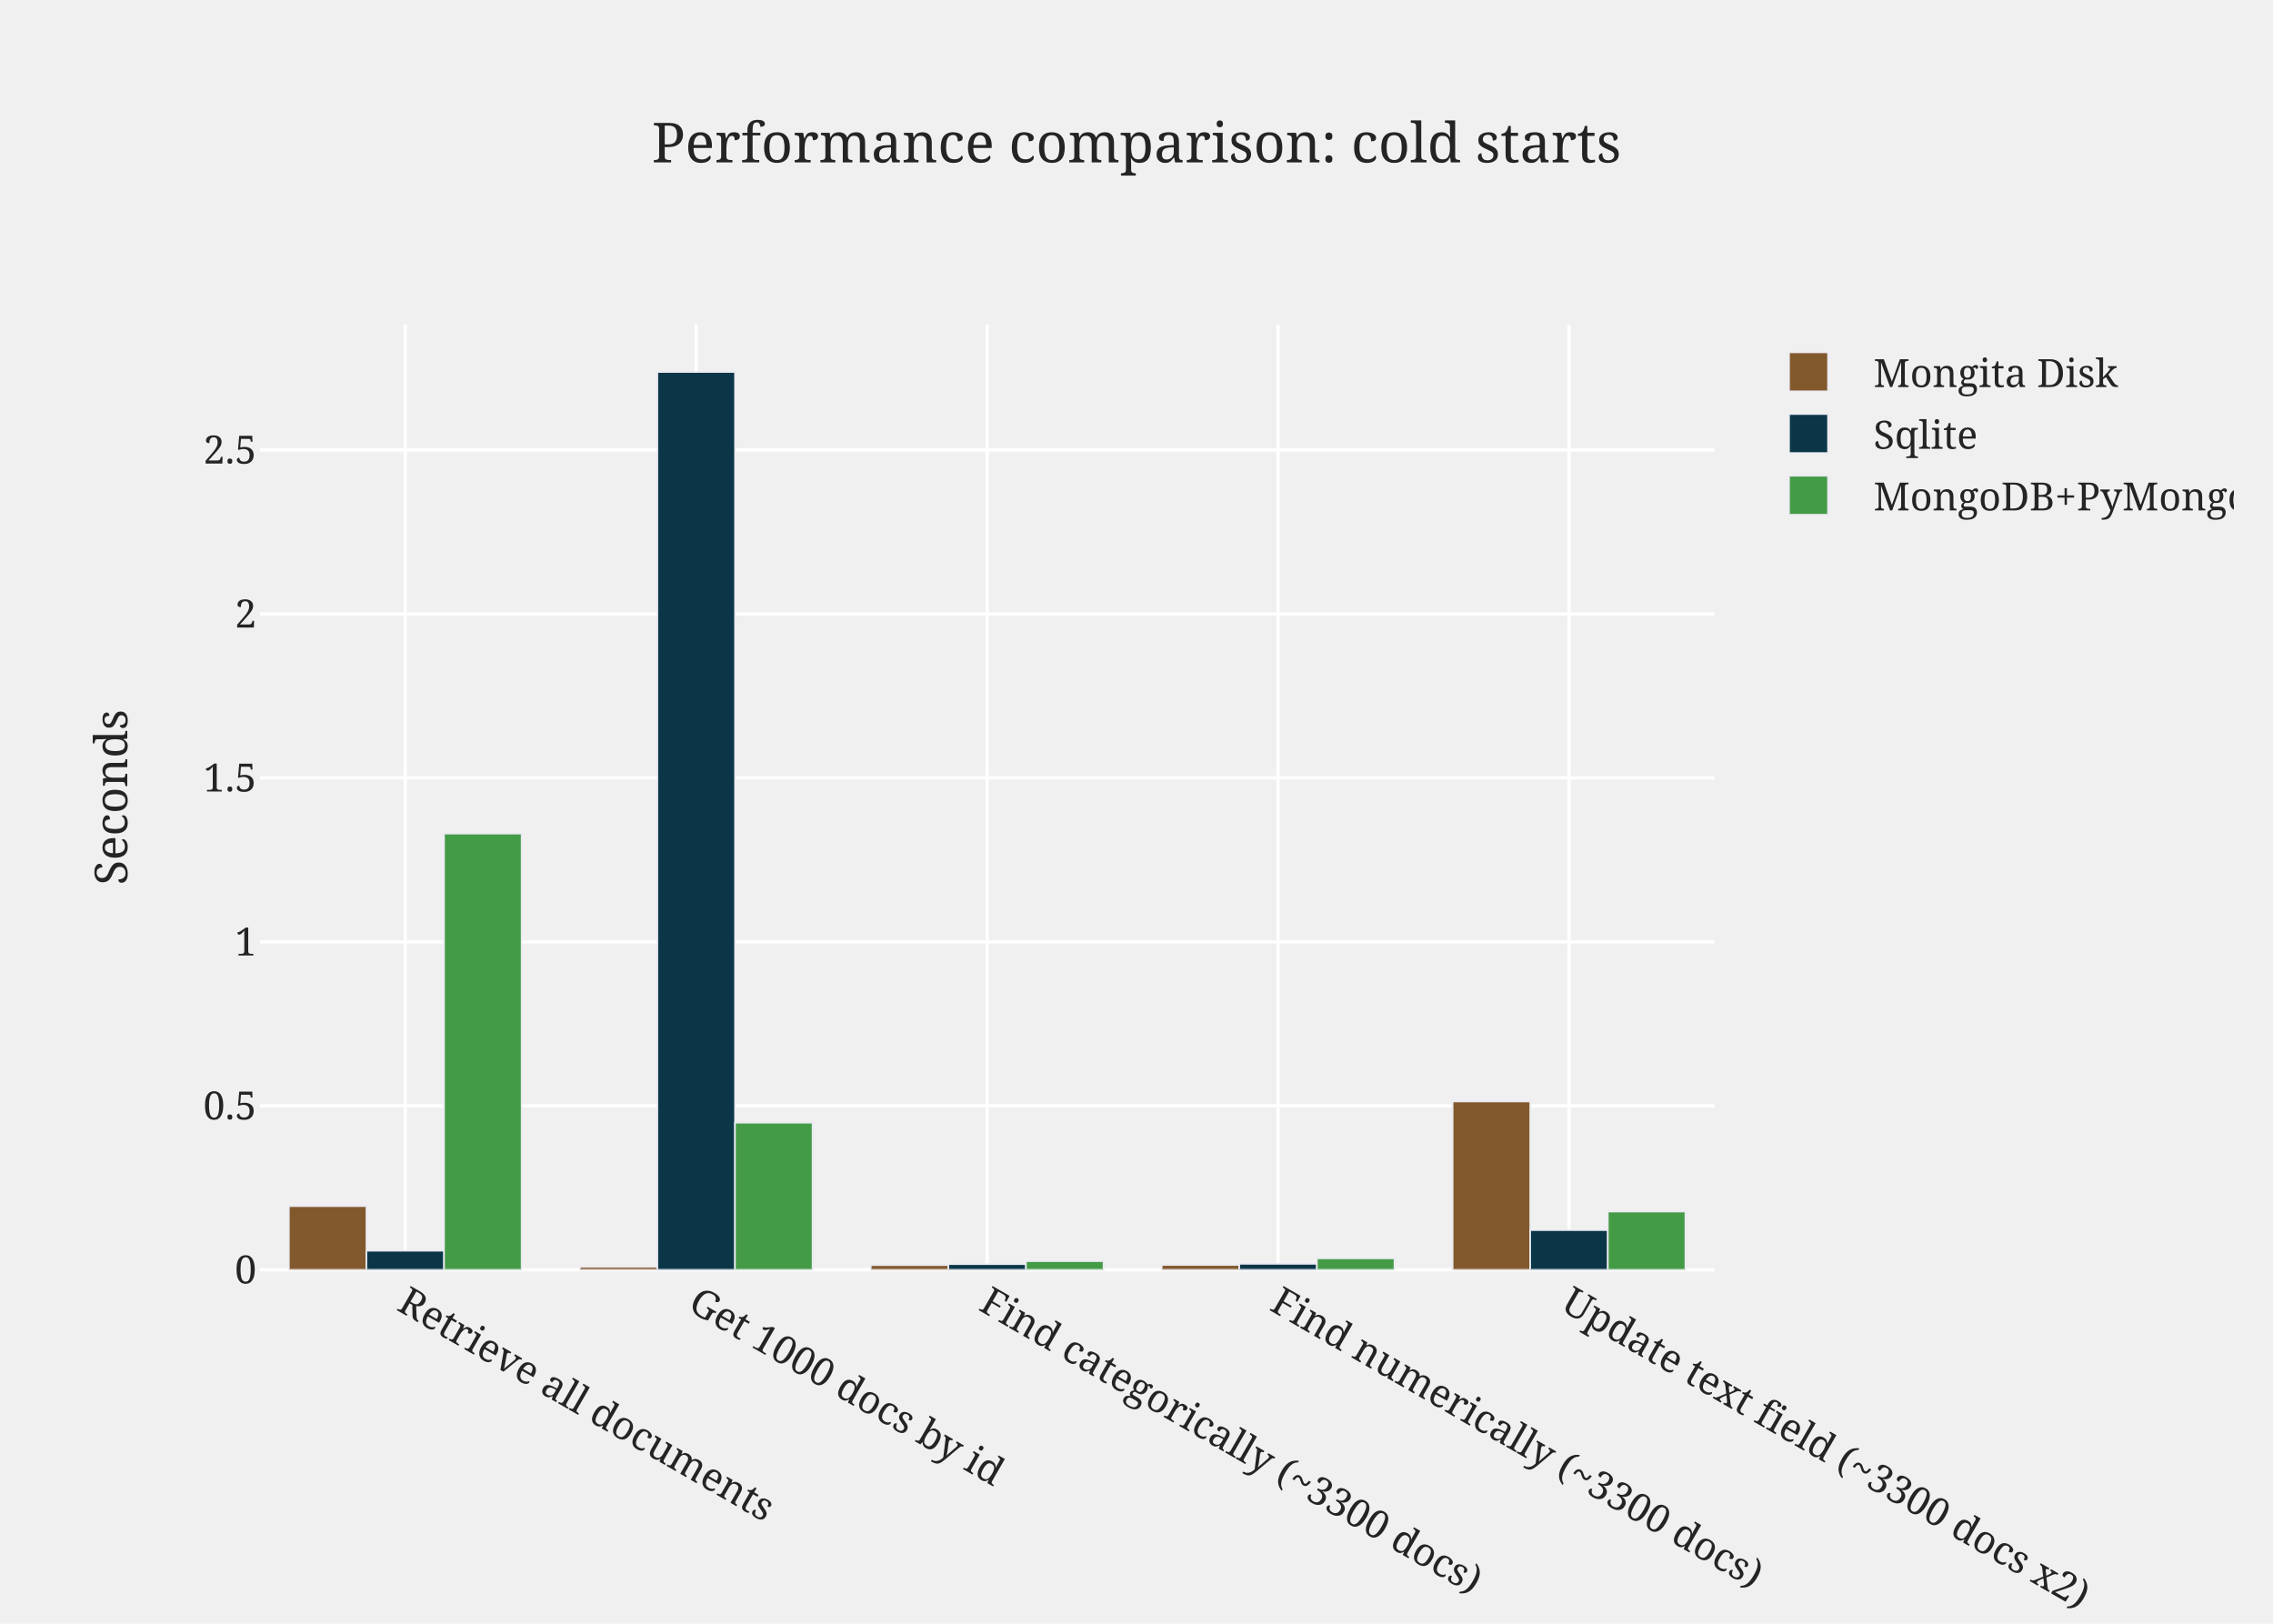
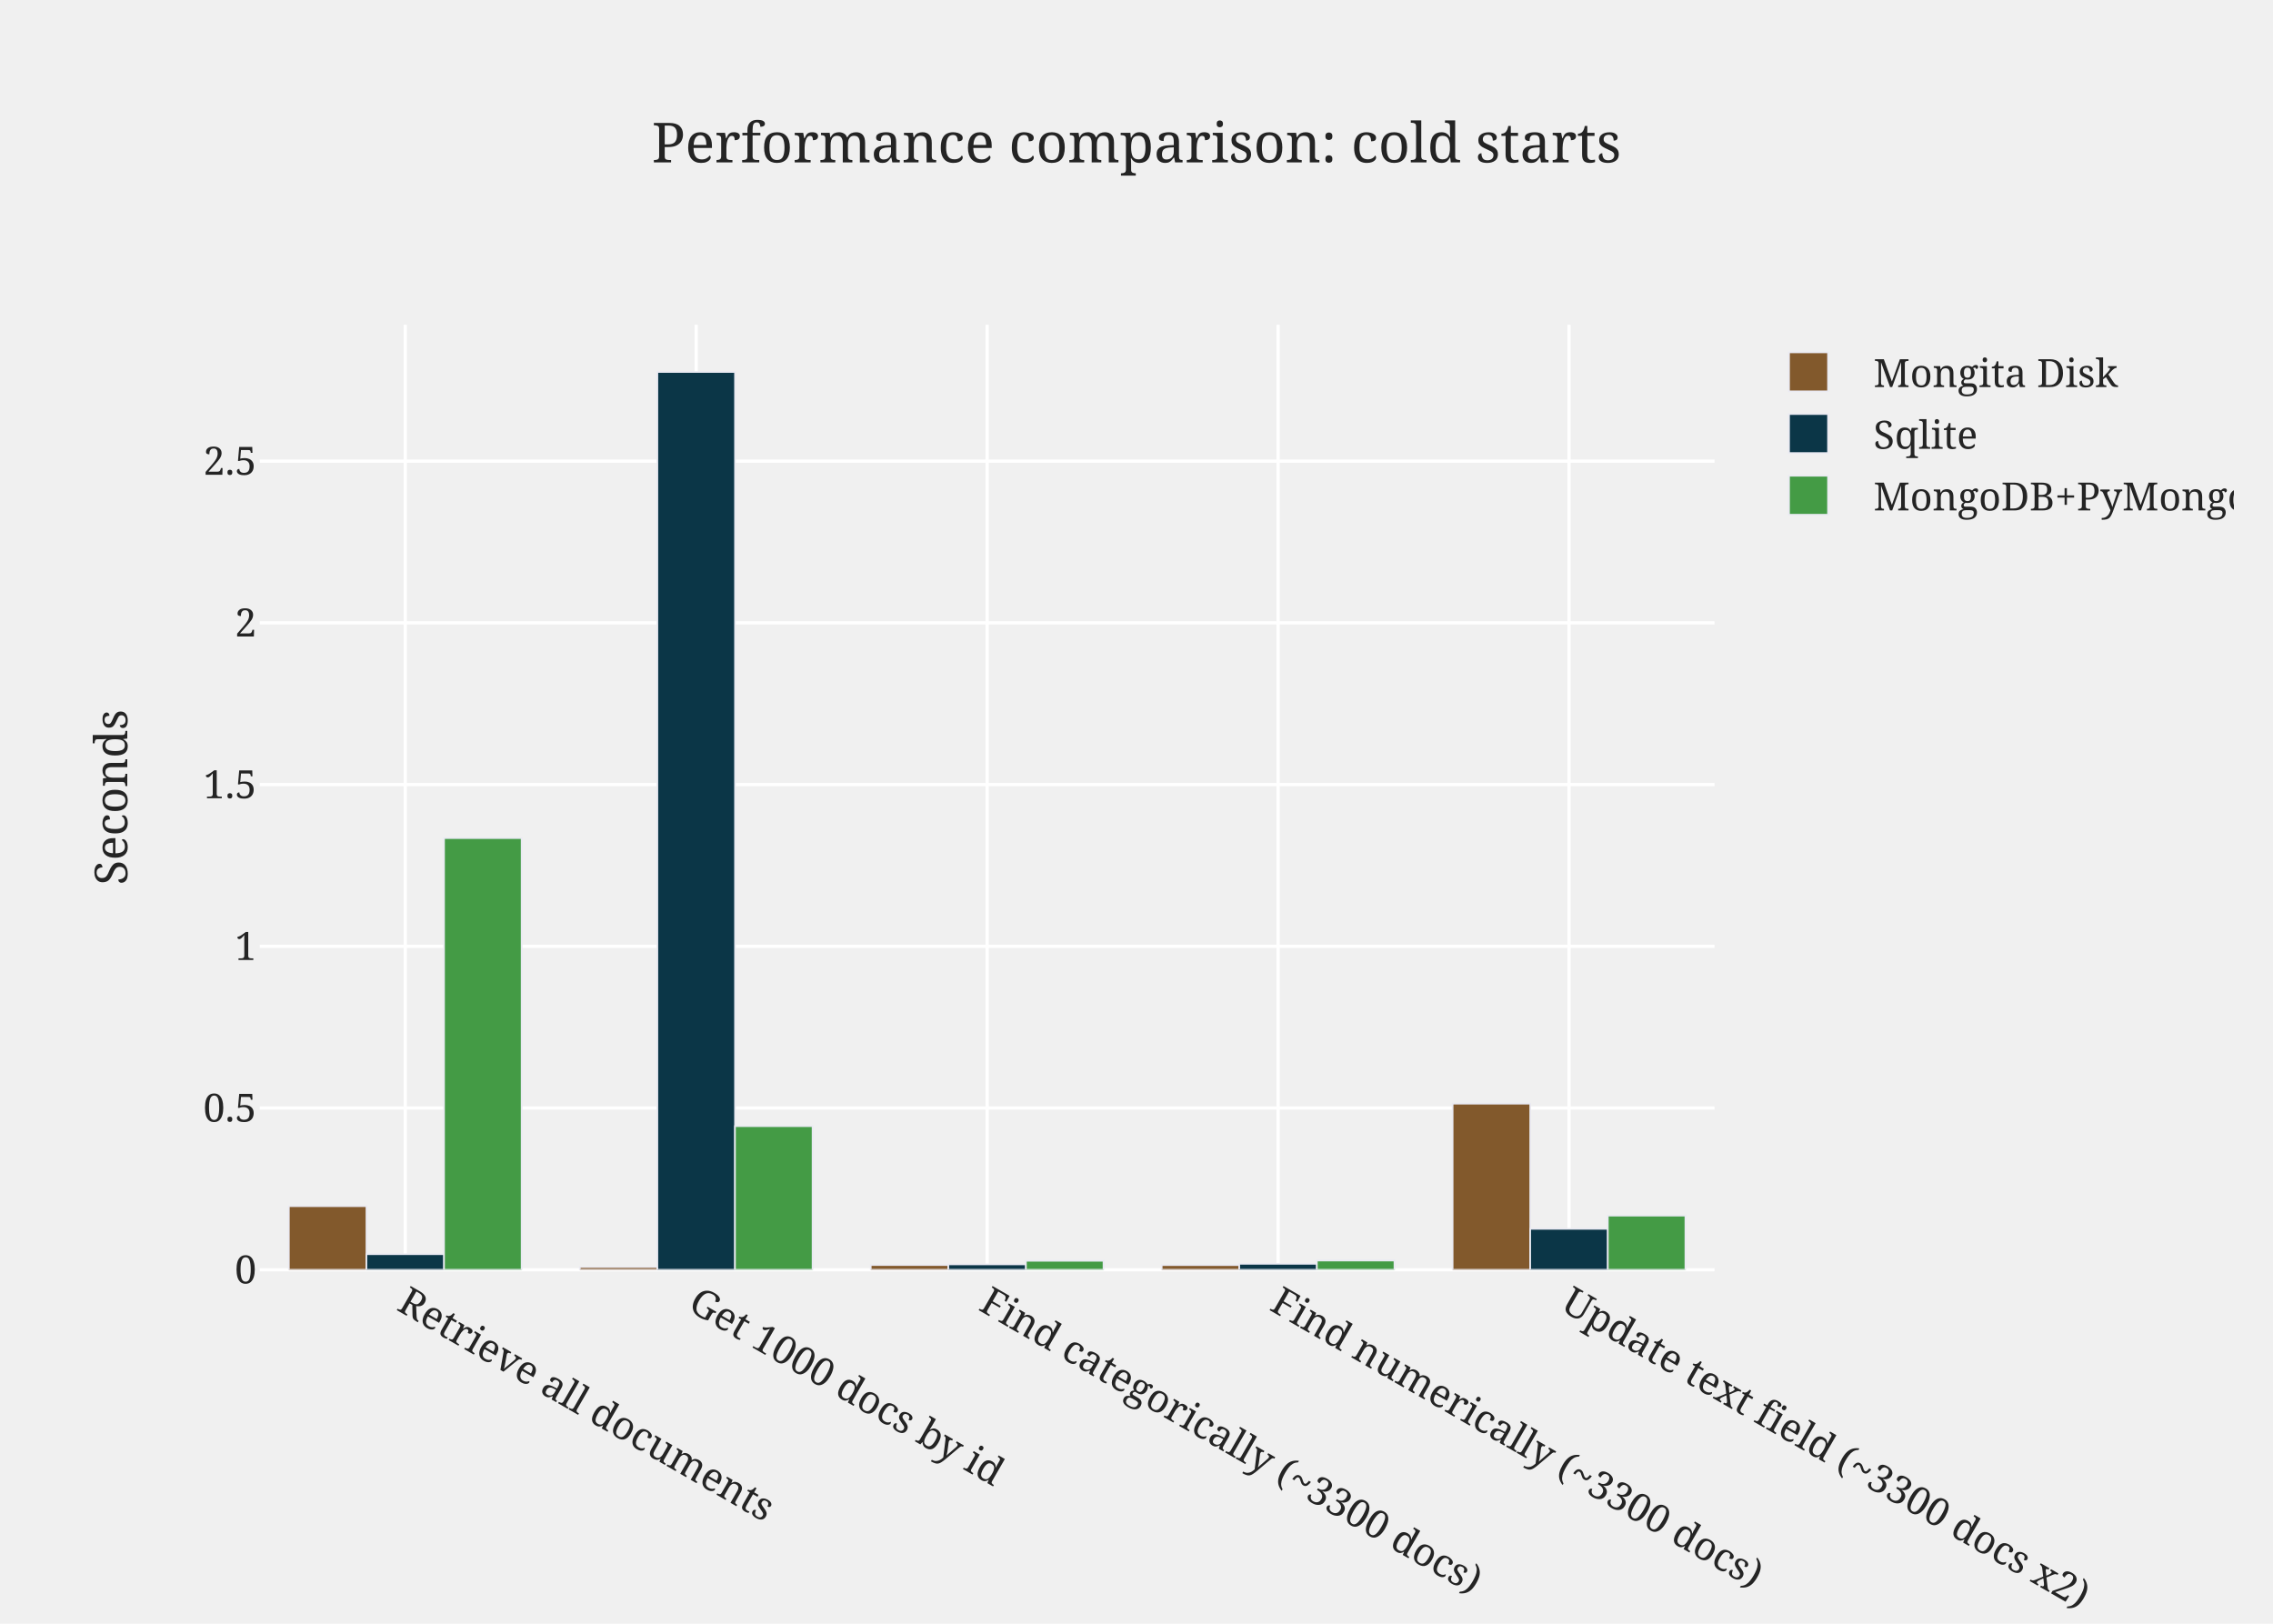
<svg xmlns="http://www.w3.org/2000/svg" class="main-svg" width="700" height="500" style="" viewBox="0 0 700 500">
  <rect x="0" y="0" width="700" height="500" style="fill: rgb(240, 240, 240); fill-opacity: 1;" />
-   <defs id="defs-bfe2b8">
+   <defs id="defs-8bebc7">
    <g class="clips">
-       <clipPath id="clipbfe2b8xyplot" class="plotclip">
+       <clipPath id="clip8bebc7xyplot" class="plotclip">
        <rect width="448" height="291" />
      </clipPath>
-       <clipPath class="axesclip" id="clipbfe2b8x">
+       <clipPath class="axesclip" id="clip8bebc7x">
        <rect x="80" y="0" width="448" height="500" />
      </clipPath>
-       <clipPath class="axesclip" id="clipbfe2b8y">
+       <clipPath class="axesclip" id="clip8bebc7y">
        <rect x="0" y="100" width="700" height="291" />
      </clipPath>
-       <clipPath class="axesclip" id="clipbfe2b8xy">
+       <clipPath class="axesclip" id="clip8bebc7xy">
        <rect x="80" y="100" width="448" height="291" />
      </clipPath>
    </g>
    <g class="gradients" />
  </defs>
  <g class="bglayer" />
  <g class="layer-below">
    <g class="imagelayer" />
    <g class="shapelayer" />
  </g>
  <g class="cartesianlayer">
    <g class="subplot xy">
      <g class="layer-subplot">
        <g class="shapelayer" />
        <g class="imagelayer" />
      </g>
      <g class="gridlayer">
        <g class="x">
          <path class="xgrid crisp" transform="translate(124.8,0)" d="M0,100v291" style="stroke: rgb(255, 255, 255); stroke-opacity: 1; stroke-width: 1px;" />
          <path class="xgrid crisp" transform="translate(214.4,0)" d="M0,100v291" style="stroke: rgb(255, 255, 255); stroke-opacity: 1; stroke-width: 1px;" />
          <path class="xgrid crisp" transform="translate(304,0)" d="M0,100v291" style="stroke: rgb(255, 255, 255); stroke-opacity: 1; stroke-width: 1px;" />
          <path class="xgrid crisp" transform="translate(393.6,0)" d="M0,100v291" style="stroke: rgb(255, 255, 255); stroke-opacity: 1; stroke-width: 1px;" />
          <path class="xgrid crisp" transform="translate(483.2,0)" d="M0,100v291" style="stroke: rgb(255, 255, 255); stroke-opacity: 1; stroke-width: 1px;" />
        </g>
        <g class="y">
-           <path class="ygrid crisp" transform="translate(0,340.51)" d="M80,0h448" style="stroke: rgb(255, 255, 255); stroke-opacity: 1; stroke-width: 1px;" />
-           <path class="ygrid crisp" transform="translate(0,290.02)" d="M80,0h448" style="stroke: rgb(255, 255, 255); stroke-opacity: 1; stroke-width: 1px;" />
-           <path class="ygrid crisp" transform="translate(0,239.53)" d="M80,0h448" style="stroke: rgb(255, 255, 255); stroke-opacity: 1; stroke-width: 1px;" />
-           <path class="ygrid crisp" transform="translate(0,189.04)" d="M80,0h448" style="stroke: rgb(255, 255, 255); stroke-opacity: 1; stroke-width: 1px;" />
-           <path class="ygrid crisp" transform="translate(0,138.55)" d="M80,0h448" style="stroke: rgb(255, 255, 255); stroke-opacity: 1; stroke-width: 1px;" />
+           <path class="ygrid crisp" transform="translate(0,341.2)" d="M80,0h448" style="stroke: rgb(255, 255, 255); stroke-opacity: 1; stroke-width: 1px;" />
+           <path class="ygrid crisp" transform="translate(0,291.4)" d="M80,0h448" style="stroke: rgb(255, 255, 255); stroke-opacity: 1; stroke-width: 1px;" />
+           <path class="ygrid crisp" transform="translate(0,241.6)" d="M80,0h448" style="stroke: rgb(255, 255, 255); stroke-opacity: 1; stroke-width: 1px;" />
+           <path class="ygrid crisp" transform="translate(0,191.8)" d="M80,0h448" style="stroke: rgb(255, 255, 255); stroke-opacity: 1; stroke-width: 1px;" />
+           <path class="ygrid crisp" transform="translate(0,142)" d="M80,0h448" style="stroke: rgb(255, 255, 255); stroke-opacity: 1; stroke-width: 1px;" />
        </g>
      </g>
      <g class="zerolinelayer">
        <path class="yzl zl crisp" transform="translate(0,391)" d="M80,0h448" style="stroke: rgb(255, 255, 255); stroke-opacity: 1; stroke-width: 1px;" />
      </g>
      <path class="xlines-below" />
      <path class="ylines-below" />
      <g class="overlines-below" />
      <g class="xaxislayer-below" />
      <g class="yaxislayer-below" />
      <g class="overaxes-below" />
-       <g class="plot" transform="translate(80,100)" clip-path="url('#clipbfe2b8xyplot')">
+       <g class="plot" transform="translate(80,100)" clip-path="url('#clip8bebc7xyplot')">
        <g class="barlayer mlayer">
          <g class="trace bars" style="opacity: 1;">
            <g class="points">
              <g class="point">
-                 <path d="M8.96,291V271.4H32.85V291Z" style="vector-effect: non-scaling-stroke; opacity: 1; stroke-width: 0.5px; fill: rgb(130, 89, 44); fill-opacity: 1; stroke: rgb(234, 234, 242); stroke-opacity: 1;" />
-               </g>
-               <g class="point">
-                 <path d="M98.56,291V290.09H122.45V291Z" style="vector-effect: non-scaling-stroke; opacity: 1; stroke-width: 0.5px; fill: rgb(130, 89, 44); fill-opacity: 1; stroke: rgb(234, 234, 242); stroke-opacity: 1;" />
-               </g>
-               <g class="point">
-                 <path d="M188.16,291V289.56H212.05V291Z" style="vector-effect: non-scaling-stroke; opacity: 1; stroke-width: 0.5px; fill: rgb(130, 89, 44); fill-opacity: 1; stroke: rgb(234, 234, 242); stroke-opacity: 1;" />
-               </g>
-               <g class="point">
-                 <path d="M277.76,291V289.53H301.65V291Z" style="vector-effect: non-scaling-stroke; opacity: 1; stroke-width: 0.5px; fill: rgb(130, 89, 44); fill-opacity: 1; stroke: rgb(234, 234, 242); stroke-opacity: 1;" />
-               </g>
-               <g class="point">
-                 <path d="M367.36,291V239.18H391.25V291Z" style="vector-effect: non-scaling-stroke; opacity: 1; stroke-width: 0.5px; fill: rgb(130, 89, 44); fill-opacity: 1; stroke: rgb(234, 234, 242); stroke-opacity: 1;" />
+                 <path d="M8.96,291V271.43H32.85V291Z" style="vector-effect: non-scaling-stroke; opacity: 1; stroke-width: 0.5px; fill: rgb(130, 89, 44); fill-opacity: 1; stroke: rgb(234, 234, 242); stroke-opacity: 1;" />
+               </g>
+               <g class="point">
+                 <path d="M98.56,291V290.17H122.45V291Z" style="vector-effect: non-scaling-stroke; opacity: 1; stroke-width: 0.5px; fill: rgb(130, 89, 44); fill-opacity: 1; stroke: rgb(234, 234, 242); stroke-opacity: 1;" />
+               </g>
+               <g class="point">
+                 <path d="M188.16,291V289.55H212.05V291Z" style="vector-effect: non-scaling-stroke; opacity: 1; stroke-width: 0.5px; fill: rgb(130, 89, 44); fill-opacity: 1; stroke: rgb(234, 234, 242); stroke-opacity: 1;" />
+               </g>
+               <g class="point">
+                 <path d="M277.76,291V289.57H301.65V291Z" style="vector-effect: non-scaling-stroke; opacity: 1; stroke-width: 0.5px; fill: rgb(130, 89, 44); fill-opacity: 1; stroke: rgb(234, 234, 242); stroke-opacity: 1;" />
+               </g>
+               <g class="point">
+                 <path d="M367.36,291V239.85H391.25V291Z" style="vector-effect: non-scaling-stroke; opacity: 1; stroke-width: 0.5px; fill: rgb(130, 89, 44); fill-opacity: 1; stroke: rgb(234, 234, 242); stroke-opacity: 1;" />
              </g>
            </g>
          </g>
          <g class="trace bars" style="opacity: 1;">
            <g class="points">
              <g class="point">
-                 <path d="M32.85,291V285.15H56.75V291Z" style="vector-effect: non-scaling-stroke; opacity: 1; stroke-width: 0.5px; fill: rgb(11, 54, 71); fill-opacity: 1; stroke: rgb(234, 234, 242); stroke-opacity: 1;" />
+                 <path d="M32.85,291V286.21H56.75V291Z" style="vector-effect: non-scaling-stroke; opacity: 1; stroke-width: 0.5px; fill: rgb(11, 54, 71); fill-opacity: 1; stroke: rgb(234, 234, 242); stroke-opacity: 1;" />
              </g>
              <g class="point">
                <path d="M122.45,291V14.55H146.35V291Z" style="vector-effect: non-scaling-stroke; opacity: 1; stroke-width: 0.5px; fill: rgb(11, 54, 71); fill-opacity: 1; stroke: rgb(234, 234, 242); stroke-opacity: 1;" />
              </g>
              <g class="point">
-                 <path d="M212.05,291V289.27H235.95V291Z" style="vector-effect: non-scaling-stroke; opacity: 1; stroke-width: 0.5px; fill: rgb(11, 54, 71); fill-opacity: 1; stroke: rgb(234, 234, 242); stroke-opacity: 1;" />
+                 <path d="M212.05,291V289.34H235.95V291Z" style="vector-effect: non-scaling-stroke; opacity: 1; stroke-width: 0.5px; fill: rgb(11, 54, 71); fill-opacity: 1; stroke: rgb(234, 234, 242); stroke-opacity: 1;" />
              </g>
              <g class="point">
                <path d="M301.65,291V289.17H325.55V291Z" style="vector-effect: non-scaling-stroke; opacity: 1; stroke-width: 0.5px; fill: rgb(11, 54, 71); fill-opacity: 1; stroke: rgb(234, 234, 242); stroke-opacity: 1;" />
              </g>
              <g class="point">
-                 <path d="M391.25,291V278.79H415.15V291Z" style="vector-effect: non-scaling-stroke; opacity: 1; stroke-width: 0.5px; fill: rgb(11, 54, 71); fill-opacity: 1; stroke: rgb(234, 234, 242); stroke-opacity: 1;" />
+                 <path d="M391.25,291V278.4H415.15V291Z" style="vector-effect: non-scaling-stroke; opacity: 1; stroke-width: 0.5px; fill: rgb(11, 54, 71); fill-opacity: 1; stroke: rgb(234, 234, 242); stroke-opacity: 1;" />
              </g>
            </g>
          </g>
          <g class="trace bars" style="opacity: 1;">
            <g class="points">
              <g class="point">
-                 <path d="M56.75,291V156.7H80.64V291Z" style="vector-effect: non-scaling-stroke; opacity: 1; stroke-width: 0.5px; fill: rgb(68, 155, 69); fill-opacity: 1; stroke: rgb(234, 234, 242); stroke-opacity: 1;" />
-               </g>
-               <g class="point">
-                 <path d="M146.35,291V245.71H170.24V291Z" style="vector-effect: non-scaling-stroke; opacity: 1; stroke-width: 0.5px; fill: rgb(68, 155, 69); fill-opacity: 1; stroke: rgb(234, 234, 242); stroke-opacity: 1;" />
-               </g>
-               <g class="point">
-                 <path d="M235.95,291V288.36H259.84V291Z" style="vector-effect: non-scaling-stroke; opacity: 1; stroke-width: 0.5px; fill: rgb(68, 155, 69); fill-opacity: 1; stroke: rgb(234, 234, 242); stroke-opacity: 1;" />
-               </g>
-               <g class="point">
-                 <path d="M325.55,291V287.5H349.44V291Z" style="vector-effect: non-scaling-stroke; opacity: 1; stroke-width: 0.5px; fill: rgb(68, 155, 69); fill-opacity: 1; stroke: rgb(234, 234, 242); stroke-opacity: 1;" />
-               </g>
-               <g class="point">
-                 <path d="M415.15,291V273.08H439.04V291Z" style="vector-effect: non-scaling-stroke; opacity: 1; stroke-width: 0.5px; fill: rgb(68, 155, 69); fill-opacity: 1; stroke: rgb(234, 234, 242); stroke-opacity: 1;" />
+                 <path d="M56.75,291V158.07H80.64V291Z" style="vector-effect: non-scaling-stroke; opacity: 1; stroke-width: 0.5px; fill: rgb(68, 155, 69); fill-opacity: 1; stroke: rgb(234, 234, 242); stroke-opacity: 1;" />
+               </g>
+               <g class="point">
+                 <path d="M146.35,291V246.78H170.24V291Z" style="vector-effect: non-scaling-stroke; opacity: 1; stroke-width: 0.5px; fill: rgb(68, 155, 69); fill-opacity: 1; stroke: rgb(234, 234, 242); stroke-opacity: 1;" />
+               </g>
+               <g class="point">
+                 <path d="M235.95,291V288.24H259.84V291Z" style="vector-effect: non-scaling-stroke; opacity: 1; stroke-width: 0.5px; fill: rgb(68, 155, 69); fill-opacity: 1; stroke: rgb(234, 234, 242); stroke-opacity: 1;" />
+               </g>
+               <g class="point">
+                 <path d="M325.55,291V288.16H349.44V291Z" style="vector-effect: non-scaling-stroke; opacity: 1; stroke-width: 0.5px; fill: rgb(68, 155, 69); fill-opacity: 1; stroke: rgb(234, 234, 242); stroke-opacity: 1;" />
+               </g>
+               <g class="point">
+                 <path d="M415.15,291V274.33H439.04V291Z" style="vector-effect: non-scaling-stroke; opacity: 1; stroke-width: 0.5px; fill: rgb(68, 155, 69); fill-opacity: 1; stroke: rgb(234, 234, 242); stroke-opacity: 1;" />
              </g>
            </g>
          </g>
        </g>
      </g>
      <g class="overplot" />
      <path class="xlines-above crisp" d="M0,0" style="fill: none;" />
      <path class="ylines-above crisp" d="M0,0" style="fill: none;" />
      <g class="overlines-above" />
      <g class="xaxislayer-above">
        <g class="xtick">
          <text text-anchor="start" x="0" y="404" transform="translate(124.8,0) rotate(30,0,398)" style="font-family: Garamond; font-size: 12px; fill: rgb(36, 36, 36); fill-opacity: 1; white-space: pre;">Retrieve all documents </text>
        </g>
        <g class="xtick">
          <text text-anchor="start" x="0" y="404" transform="translate(214.4,0) rotate(30,0,398)" style="font-family: Garamond; font-size: 12px; fill: rgb(36, 36, 36); fill-opacity: 1; white-space: pre;">Get 1000 docs by id </text>
        </g>
        <g class="xtick">
          <text text-anchor="start" x="0" y="404" transform="translate(304,0) rotate(30,0,398)" style="font-family: Garamond; font-size: 12px; fill: rgb(36, 36, 36); fill-opacity: 1; white-space: pre;">Find categorically (~3300 docs) </text>
        </g>
        <g class="xtick">
          <text text-anchor="start" x="0" y="404" transform="translate(393.6,0) rotate(30,0,398)" style="font-family: Garamond; font-size: 12px; fill: rgb(36, 36, 36); fill-opacity: 1; white-space: pre;">Find numerically (~3300 docs) </text>
        </g>
        <g class="xtick">
          <text text-anchor="start" x="0" y="404" transform="translate(483.2,0) rotate(30,0,398)" style="font-family: Garamond; font-size: 12px; fill: rgb(36, 36, 36); fill-opacity: 1; white-space: pre;">Update text field (~3300 docs x2) </text>
        </g>
      </g>
      <g class="yaxislayer-above">
        <g class="ytick">
          <text text-anchor="end" x="79" y="4.2" transform="translate(0,391)" style="font-family: Garamond; font-size: 12px; fill: rgb(36, 36, 36); fill-opacity: 1; white-space: pre;">0</text>
        </g>
        <g class="ytick">
-           <text text-anchor="end" x="79" y="4.2" transform="translate(0,340.51)" style="font-family: Garamond; font-size: 12px; fill: rgb(36, 36, 36); fill-opacity: 1; white-space: pre;">0.5</text>
-         </g>
-         <g class="ytick">
-           <text text-anchor="end" x="79" y="4.2" transform="translate(0,290.02)" style="font-family: Garamond; font-size: 12px; fill: rgb(36, 36, 36); fill-opacity: 1; white-space: pre;">1</text>
-         </g>
-         <g class="ytick">
-           <text text-anchor="end" x="79" y="4.2" transform="translate(0,239.53)" style="font-family: Garamond; font-size: 12px; fill: rgb(36, 36, 36); fill-opacity: 1; white-space: pre;">1.5</text>
-         </g>
-         <g class="ytick">
-           <text text-anchor="end" x="79" y="4.2" transform="translate(0,189.04)" style="font-family: Garamond; font-size: 12px; fill: rgb(36, 36, 36); fill-opacity: 1; white-space: pre;">2</text>
-         </g>
-         <g class="ytick">
-           <text text-anchor="end" x="79" y="4.2" transform="translate(0,138.55)" style="font-family: Garamond; font-size: 12px; fill: rgb(36, 36, 36); fill-opacity: 1; white-space: pre;">2.5</text>
+           <text text-anchor="end" x="79" y="4.2" transform="translate(0,341.2)" style="font-family: Garamond; font-size: 12px; fill: rgb(36, 36, 36); fill-opacity: 1; white-space: pre;">0.5</text>
+         </g>
+         <g class="ytick">
+           <text text-anchor="end" x="79" y="4.2" transform="translate(0,291.4)" style="font-family: Garamond; font-size: 12px; fill: rgb(36, 36, 36); fill-opacity: 1; white-space: pre;">1</text>
+         </g>
+         <g class="ytick">
+           <text text-anchor="end" x="79" y="4.2" transform="translate(0,241.6)" style="font-family: Garamond; font-size: 12px; fill: rgb(36, 36, 36); fill-opacity: 1; white-space: pre;">1.5</text>
+         </g>
+         <g class="ytick">
+           <text text-anchor="end" x="79" y="4.2" transform="translate(0,191.8)" style="font-family: Garamond; font-size: 12px; fill: rgb(36, 36, 36); fill-opacity: 1; white-space: pre;">2</text>
+         </g>
+         <g class="ytick">
+           <text text-anchor="end" x="79" y="4.2" transform="translate(0,142)" style="font-family: Garamond; font-size: 12px; fill: rgb(36, 36, 36); fill-opacity: 1; white-space: pre;">2.5</text>
        </g>
      </g>
      <g class="overaxes-above" />
    </g>
  </g>
  <g class="polarlayer" />
  <g class="ternarylayer" />
  <g class="geolayer" />
  <g class="funnelarealayer" />
  <g class="pielayer" />
  <g class="treemaplayer" />
  <g class="sunburstlayer" />
  <g class="glimages" />
-   <defs id="topdefs-bfe2b8">
+   <defs id="topdefs-8bebc7">
    <g class="clips" />
-     <clipPath id="legendbfe2b8">
+     <clipPath id="legend8bebc7">
      <rect width="151" height="67" x="0" y="0" />
    </clipPath>
  </defs>
  <g class="layer-above">
    <g class="imagelayer" />
    <g class="shapelayer" />
  </g>
  <g class="infolayer">
    <g class="legend" pointer-events="all" transform="translate(536.96,100)">
      <rect class="bg" shape-rendering="crispEdges" width="151" height="67" x="0" y="0" style="stroke: rgb(68, 68, 68); stroke-opacity: 1; fill: rgb(240, 240, 240); fill-opacity: 1; stroke-width: 0px;" />
-       <g class="scrollbox" transform="" clip-path="url('#legendbfe2b8')">
+       <g class="scrollbox" transform="" clip-path="url('#legend8bebc7')">
        <g class="groups">
          <g class="traces" transform="translate(0,14.5)" style="opacity: 1;">
            <text class="legendtext" text-anchor="start" x="40" y="4.68" style="font-family: Garamond; font-size: 12px; fill: rgb(36, 36, 36); fill-opacity: 1; white-space: pre;">Mongita Disk</text>
            <g class="layers" style="opacity: 1;">
              <g class="legendfill" />
              <g class="legendlines" />
              <g class="legendsymbols">
                <g class="legendpoints">
                  <path class="legendundefined" d="M6,6H-6V-6H6Z" transform="translate(20,0)" style="stroke-width: 0.5px; fill: rgb(130, 89, 44); fill-opacity: 1; stroke: rgb(234, 234, 242); stroke-opacity: 1;" />
                </g>
              </g>
            </g>
            <rect class="legendtoggle" x="0" y="-9.5" width="145.453" height="19" style="fill: rgb(0, 0, 0); fill-opacity: 0;" />
          </g>
          <g class="traces" transform="translate(0,33.5)" style="opacity: 1;">
            <text class="legendtext" text-anchor="start" x="40" y="4.68" style="font-family: Garamond; font-size: 12px; fill: rgb(36, 36, 36); fill-opacity: 1; white-space: pre;">Sqlite</text>
            <g class="layers" style="opacity: 1;">
              <g class="legendfill" />
              <g class="legendlines" />
              <g class="legendsymbols">
                <g class="legendpoints">
                  <path class="legendundefined" d="M6,6H-6V-6H6Z" transform="translate(20,0)" style="stroke-width: 0.5px; fill: rgb(11, 54, 71); fill-opacity: 1; stroke: rgb(234, 234, 242); stroke-opacity: 1;" />
                </g>
              </g>
            </g>
            <rect class="legendtoggle" x="0" y="-9.5" width="145.453" height="19" style="fill: rgb(0, 0, 0); fill-opacity: 0;" />
          </g>
          <g class="traces" transform="translate(0,52.5)" style="opacity: 1;">
            <text class="legendtext" text-anchor="start" x="40" y="4.68" style="font-family: Garamond; font-size: 12px; fill: rgb(36, 36, 36); fill-opacity: 1; white-space: pre;">MongoDB+PyMongo</text>
            <g class="layers" style="opacity: 1;">
              <g class="legendfill" />
              <g class="legendlines" />
              <g class="legendsymbols">
                <g class="legendpoints">
                  <path class="legendundefined" d="M6,6H-6V-6H6Z" transform="translate(20,0)" style="stroke-width: 0.5px; fill: rgb(68, 155, 69); fill-opacity: 1; stroke: rgb(234, 234, 242); stroke-opacity: 1;" />
                </g>
              </g>
            </g>
            <rect class="legendtoggle" x="0" y="-9.5" width="145.453" height="19" style="fill: rgb(0, 0, 0); fill-opacity: 0;" />
          </g>
        </g>
      </g>
      <rect class="scrollbar" rx="20" ry="3" width="0" height="0" x="0" y="0" style="fill: rgb(128, 139, 164); fill-opacity: 1;" />
    </g>
    <g class="g-gtitle">
      <text class="gtitle" x="350" y="50" text-anchor="middle" dy="0em" style="font-family: Garamond; font-size: 17px; fill: rgb(36, 36, 36); opacity: 1; font-weight: normal; white-space: pre;">Performance comparison: cold starts</text>
    </g>
    <g class="g-xtitle" />
    <g class="g-ytitle">
      <text class="ytitle" transform="rotate(-90,39.2,245.5)" x="39.2" y="245.5" text-anchor="middle" style="font-family: Garamond; font-size: 14px; fill: rgb(36, 36, 36); opacity: 1; font-weight: normal; white-space: pre;">Seconds</text>
    </g>
  </g>
</svg>
